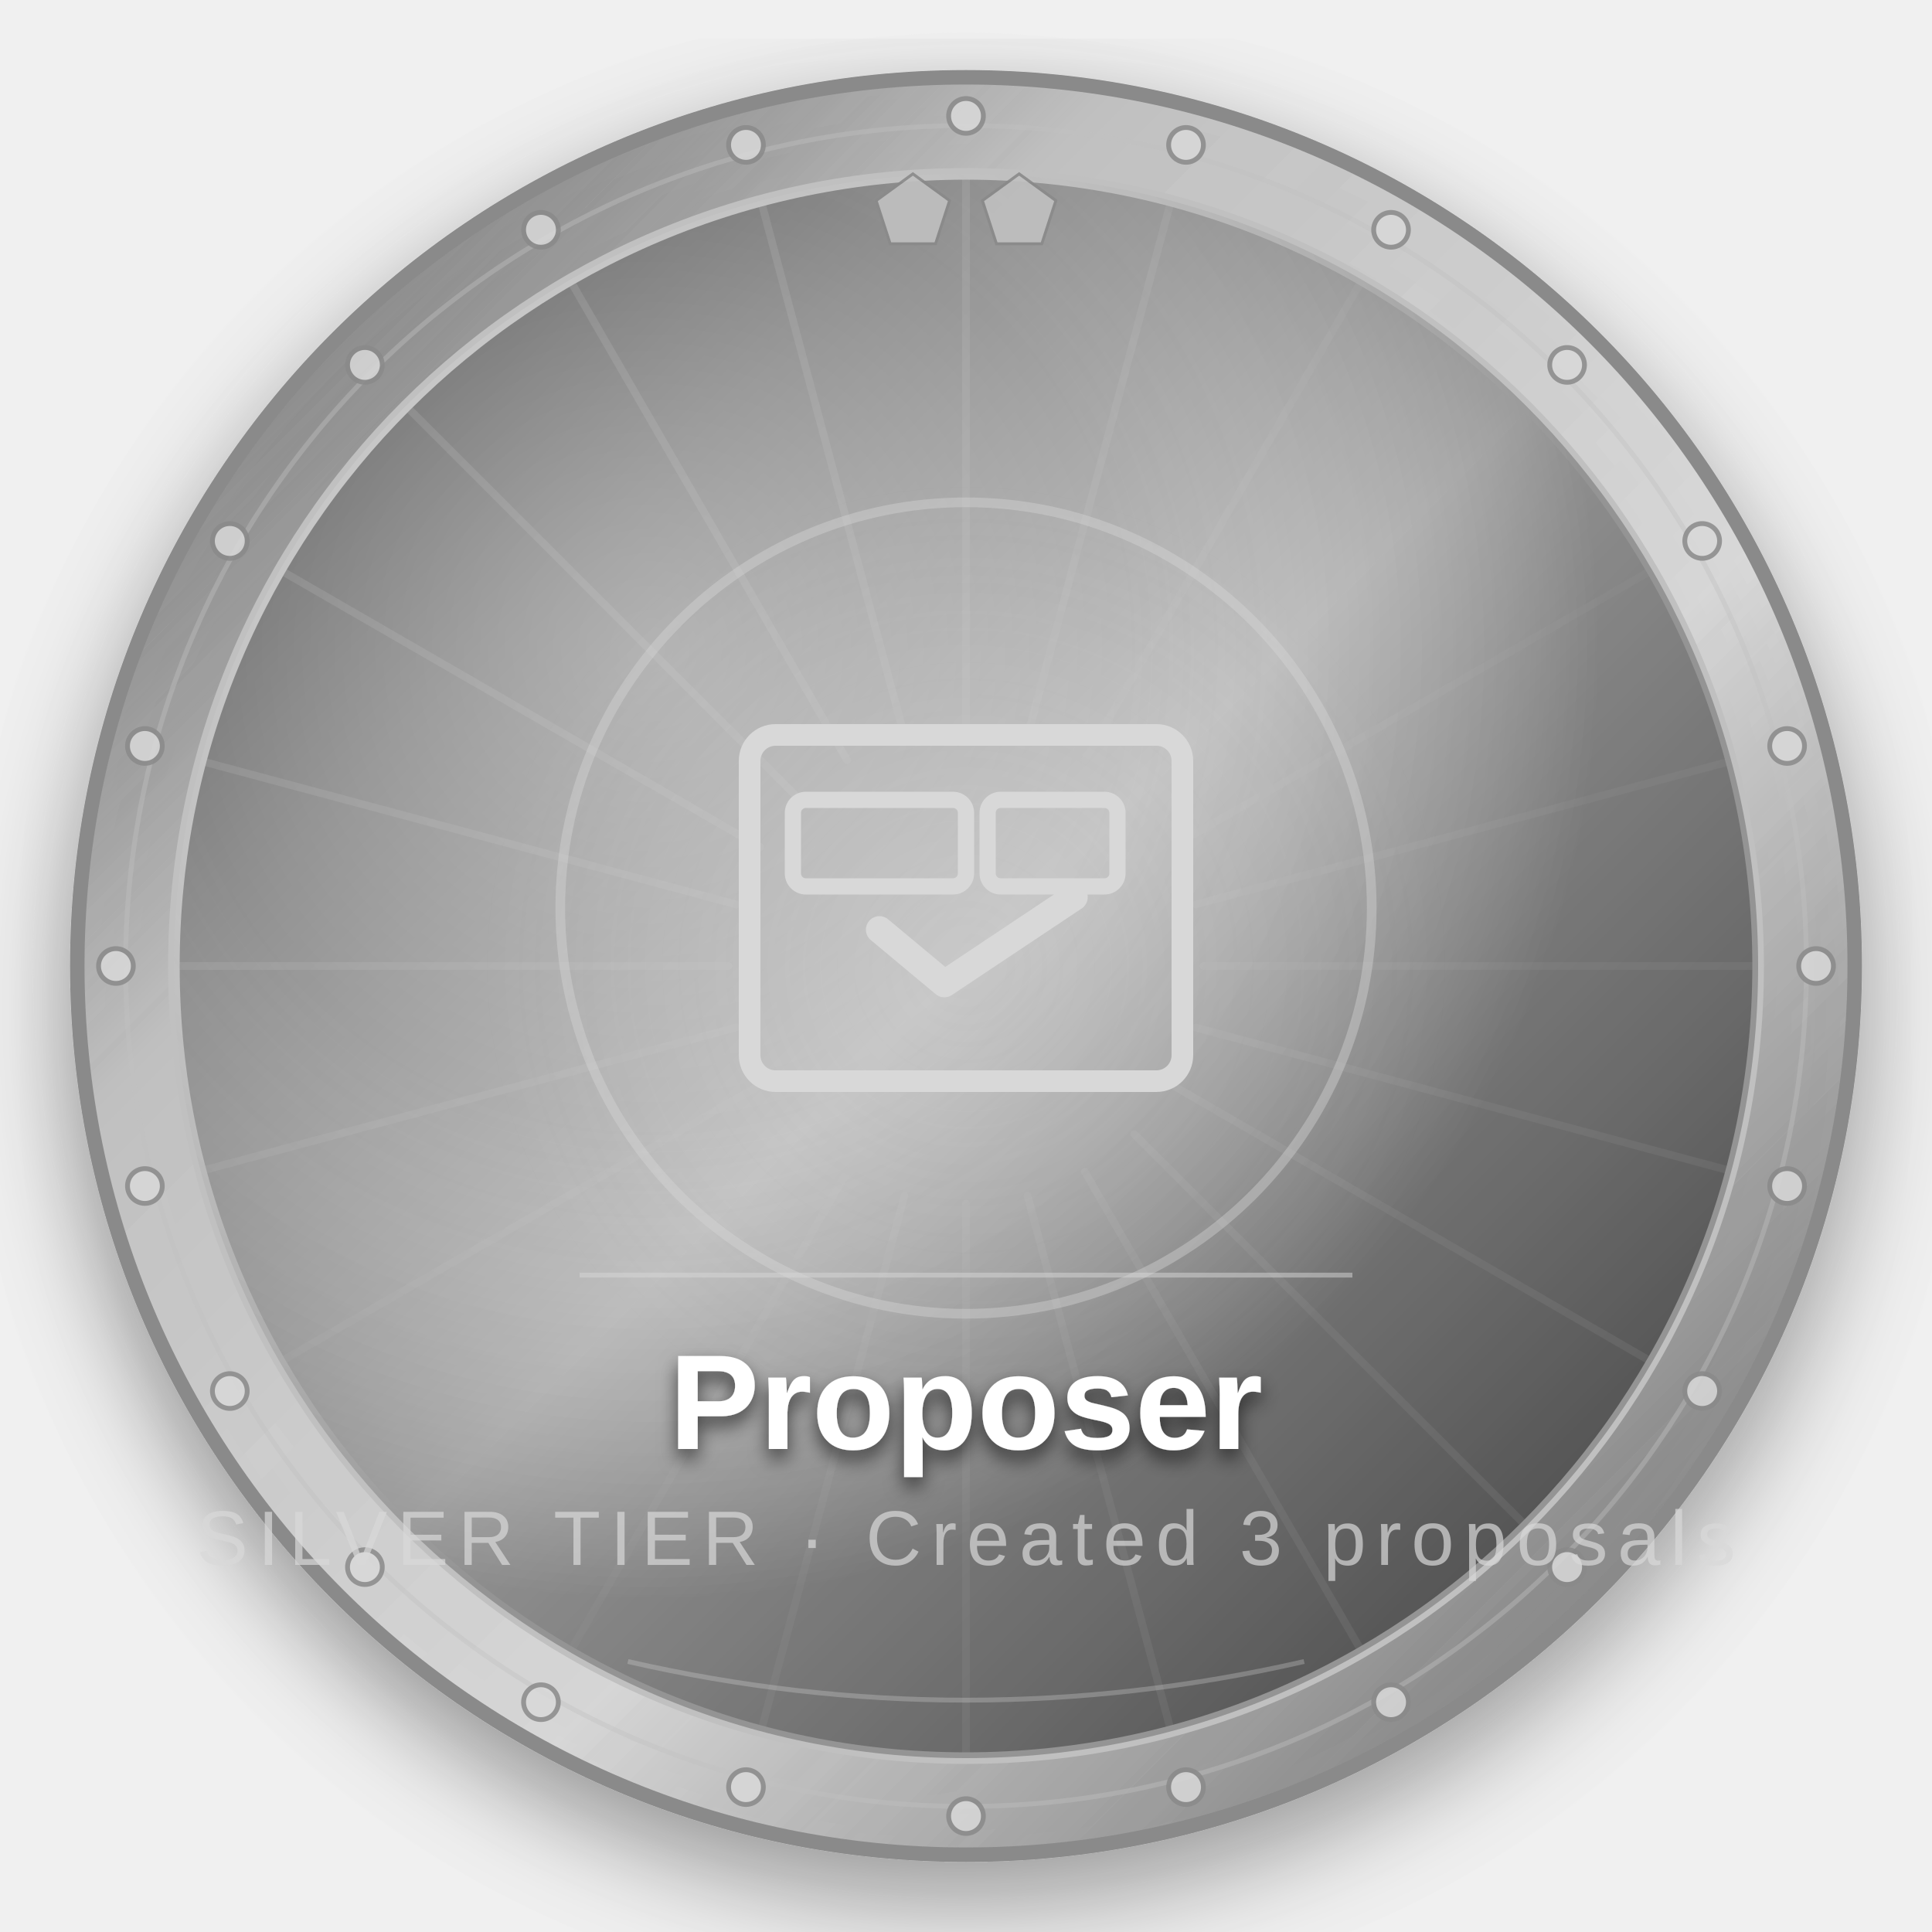
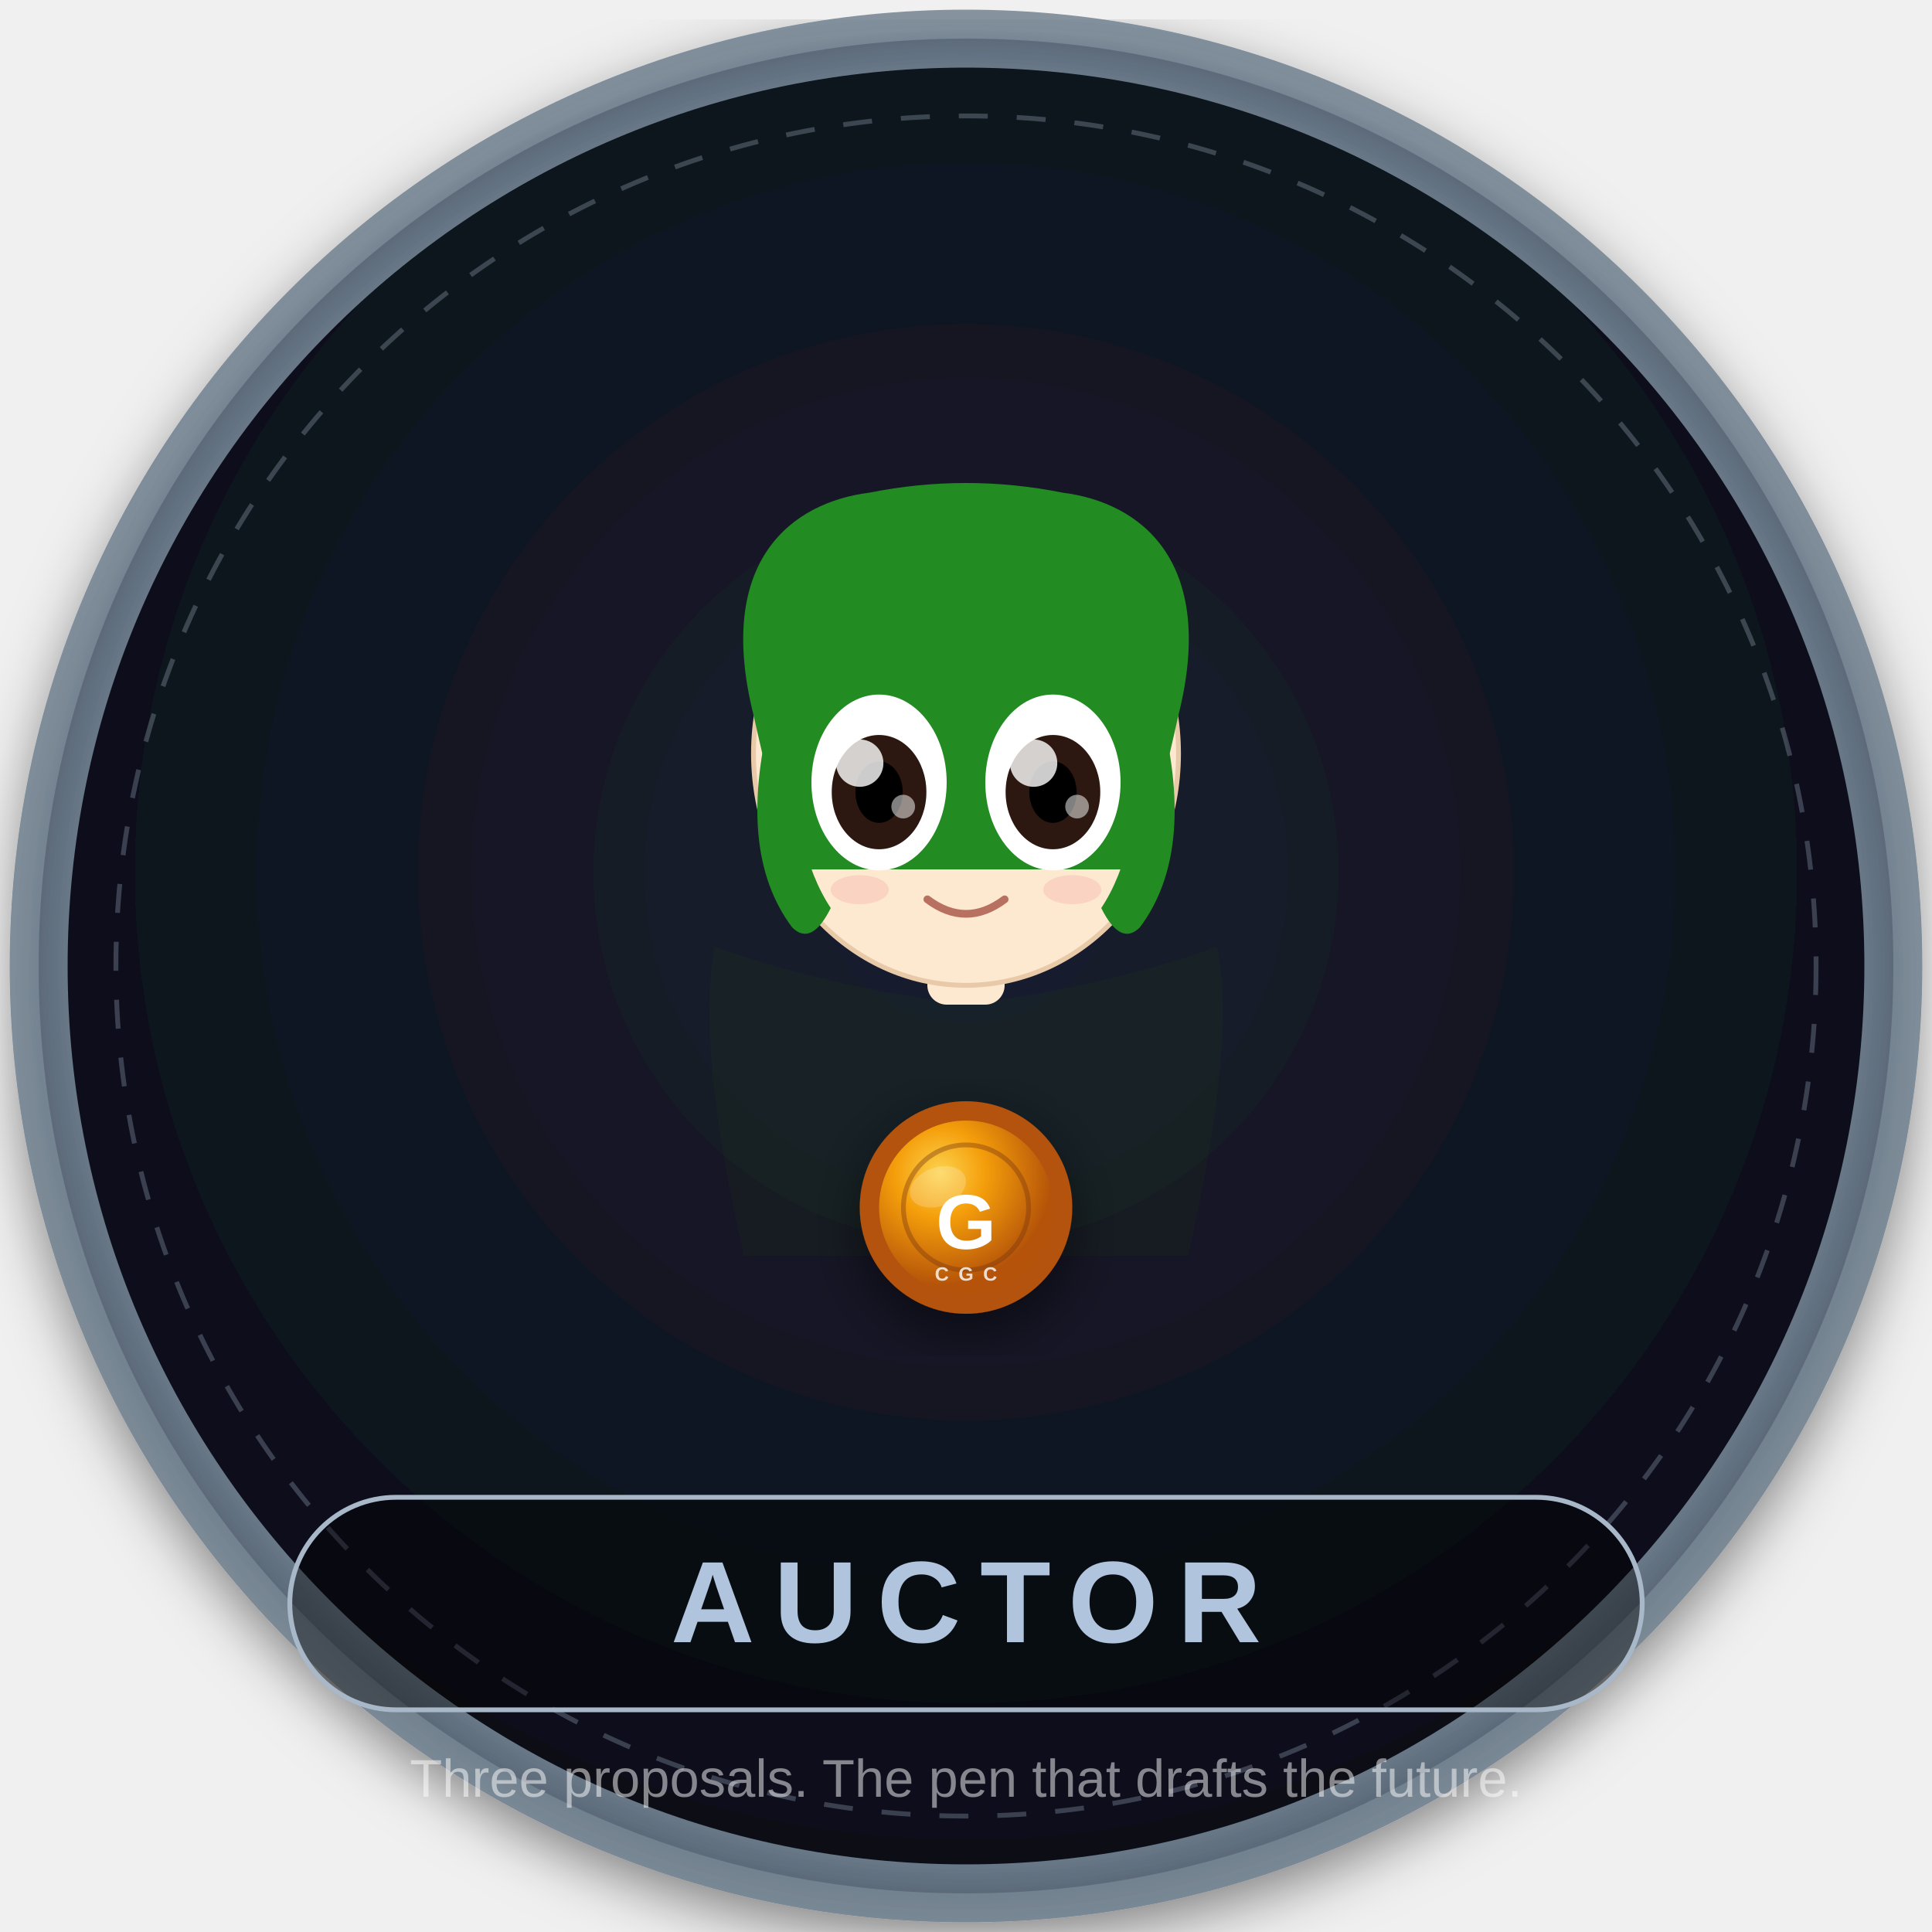
<svg xmlns="http://www.w3.org/2000/svg" viewBox="0 0 200 200" width="200" height="200">
  <defs>
-     <linearGradient id="b15" x1="0%" y1="0%" x2="100%" y2="100%">
-       <stop offset="0%" stop-color="#4A4A4A" />
-       <stop offset="25%" stop-color="#8A8A8A" />
-       <stop offset="50%" stop-color="#C0C0C0" />
-       <stop offset="75%" stop-color="#8A8A8A" />
-       <stop offset="100%" stop-color="#4A4A4A" />
-     </linearGradient>
-     <linearGradient id="r15" x1="0%" y1="0%" x2="100%" y2="100%">
-       <stop offset="0%" stop-color="#4A4A4A" stop-opacity="0.8" />
-       <stop offset="30%" stop-color="#C0C0C0" stop-opacity="1" />
-       <stop offset="60%" stop-color="#D8D8D8" stop-opacity="0.9" />
-       <stop offset="100%" stop-color="#4A4A4A" stop-opacity="0.8" />
-     </linearGradient>
-     <radialGradient id="s15" cx="30%" cy="30%" r="60%">
-       <stop offset="0%" stop-color="#fff" stop-opacity="0.28" />
-       <stop offset="50%" stop-color="#fff" stop-opacity="0.05" />
-       <stop offset="100%" stop-color="#000" stop-opacity="0.23" />
+     <radialGradient id="ring15" cx="50%" cy="50%" r="50%">
+       <stop offset="85%" stop-color="#A8B8C8" />
+       <stop offset="95%" stop-color="#6B7B8B" />
+       <stop offset="100%" stop-color="#6B7B8B" stop-opacity="0.8" />
    </radialGradient>
-     <radialGradient id="c15" cx="50%" cy="50%" r="50%">
-       <stop offset="0%" stop-color="#E8E8E8" stop-opacity="0.12" />
-       <stop offset="100%" stop-color="#E8E8E8" stop-opacity="0" />
+     <radialGradient id="bg15" cx="50%" cy="45%" r="55%">
+       <stop offset="0%" stop-color="#1A2030" />
+       <stop offset="100%" stop-color="#0A0E18" />
    </radialGradient>
-     <filter id="sh15" x="-30%" y="-30%" width="160%" height="160%">
-       <feDropShadow dx="0" dy="4" stdDeviation="5" flood-color="#000" flood-opacity="0.4" />
+     <filter id="sh" x="-20%" y="-20%" width="140%" height="140%">
+       <feDropShadow dx="0" dy="2" stdDeviation="3" flood-color="#000" flood-opacity="0.5" />
+     </filter>
+     <filter id="glow">
+       <feGaussianBlur stdDeviation="3" result="blur" />
+       <feMerge>
+         <feMergeNode in="blur" />
+         <feMergeNode in="SourceGraphic" />
+       </feMerge>
    </filter>
  </defs>
-   <circle cx="100" cy="100" r="96" fill="none" stroke="#E8E8E8" stroke-width="1.2" opacity="0.2" filter="url(#sh15)" />
-   <circle cx="100" cy="100" r="92" fill="url(#r15)" stroke="#8A8A8A" stroke-width="1.5" filter="url(#sh15)" />
-   <circle cx="100" cy="100" r="87" fill="none" stroke="#C0C0C0" stroke-width="0.5" opacity="0.4" />
-   <circle cx="100" cy="100" r="82" fill="url(#b15)" stroke="#C0C0C0" stroke-width="1.2" />
-   <line x1="124.6" y1="100" x2="182" y2="100" stroke="#C0C0C0" stroke-width="0.8" opacity="0.18" stroke-linecap="round" />
-   <line x1="123.762" y1="106.367" x2="179.206" y2="121.223" stroke="#C0C0C0" stroke-width="0.8" opacity="0.18" stroke-linecap="round" />
-   <line x1="121.304" y1="112.3" x2="171.014" y2="141" stroke="#C0C0C0" stroke-width="0.8" opacity="0.18" stroke-linecap="round" />
-   <line x1="117.395" y1="117.395" x2="157.983" y2="157.983" stroke="#C0C0C0" stroke-width="0.8" opacity="0.18" stroke-linecap="round" />
-   <line x1="112.3" y1="121.304" x2="141" y2="171.014" stroke="#C0C0C0" stroke-width="0.8" opacity="0.18" stroke-linecap="round" />
-   <line x1="106.367" y1="123.762" x2="121.223" y2="179.206" stroke="#C0C0C0" stroke-width="0.8" opacity="0.18" stroke-linecap="round" />
-   <line x1="100" y1="124.6" x2="100" y2="182" stroke="#C0C0C0" stroke-width="0.8" opacity="0.18" stroke-linecap="round" />
-   <line x1="93.633" y1="123.762" x2="78.777" y2="179.206" stroke="#C0C0C0" stroke-width="0.8" opacity="0.18" stroke-linecap="round" />
-   <line x1="87.7" y1="121.304" x2="59" y2="171.014" stroke="#C0C0C0" stroke-width="0.8" opacity="0.18" stroke-linecap="round" />
-   <line x1="82.605" y1="117.395" x2="42.017" y2="157.983" stroke="#C0C0C0" stroke-width="0.8" opacity="0.18" stroke-linecap="round" />
-   <line x1="78.696" y1="112.3" x2="28.986" y2="141" stroke="#C0C0C0" stroke-width="0.8" opacity="0.18" stroke-linecap="round" />
-   <line x1="76.238" y1="106.367" x2="20.794" y2="121.223" stroke="#C0C0C0" stroke-width="0.8" opacity="0.18" stroke-linecap="round" />
-   <line x1="75.4" y1="100" x2="18" y2="100" stroke="#C0C0C0" stroke-width="0.8" opacity="0.18" stroke-linecap="round" />
-   <line x1="76.238" y1="93.633" x2="20.794" y2="78.777" stroke="#C0C0C0" stroke-width="0.8" opacity="0.18" stroke-linecap="round" />
-   <line x1="78.696" y1="87.7" x2="28.986" y2="59" stroke="#C0C0C0" stroke-width="0.8" opacity="0.18" stroke-linecap="round" />
-   <line x1="82.605" y1="82.605" x2="42.017" y2="42.017" stroke="#C0C0C0" stroke-width="0.8" opacity="0.18" stroke-linecap="round" />
-   <line x1="87.7" y1="78.696" x2="59" y2="28.986" stroke="#C0C0C0" stroke-width="0.8" opacity="0.18" stroke-linecap="round" />
-   <line x1="93.633" y1="76.238" x2="78.777" y2="20.794" stroke="#C0C0C0" stroke-width="0.8" opacity="0.18" stroke-linecap="round" />
-   <line x1="100" y1="75.4" x2="100" y2="18" stroke="#C0C0C0" stroke-width="0.8" opacity="0.18" stroke-linecap="round" />
-   <line x1="106.367" y1="76.238" x2="121.223" y2="20.794" stroke="#C0C0C0" stroke-width="0.8" opacity="0.18" stroke-linecap="round" />
-   <line x1="112.3" y1="78.696" x2="141" y2="28.986" stroke="#C0C0C0" stroke-width="0.8" opacity="0.18" stroke-linecap="round" />
-   <line x1="117.395" y1="82.605" x2="157.983" y2="42.017" stroke="#C0C0C0" stroke-width="0.8" opacity="0.18" stroke-linecap="round" />
-   <line x1="121.304" y1="87.7" x2="171.014" y2="59" stroke="#C0C0C0" stroke-width="0.8" opacity="0.18" stroke-linecap="round" />
-   <line x1="123.762" y1="93.633" x2="179.206" y2="78.777" stroke="#C0C0C0" stroke-width="0.8" opacity="0.18" stroke-linecap="round" />
-   <circle cx="100" cy="100" r="50" fill="url(#c15)" />
-   <circle cx="100" cy="100" r="82" fill="url(#s15)" />
-   <circle cx="100" cy="12" r="1.8" fill="#D8D8D8" stroke="#8A8A8A" stroke-width="0.5" opacity="0.85" />
-   <circle cx="122.776" cy="14.999" r="1.8" fill="#D8D8D8" stroke="#8A8A8A" stroke-width="0.5" opacity="0.85" />
-   <circle cx="144" cy="23.79" r="1.8" fill="#D8D8D8" stroke="#8A8A8A" stroke-width="0.5" opacity="0.85" />
-   <circle cx="162.225" cy="37.775" r="1.8" fill="#D8D8D8" stroke="#8A8A8A" stroke-width="0.5" opacity="0.85" />
-   <circle cx="176.21" cy="56" r="1.8" fill="#D8D8D8" stroke="#8A8A8A" stroke-width="0.5" opacity="0.85" />
-   <circle cx="185.001" cy="77.224" r="1.8" fill="#D8D8D8" stroke="#8A8A8A" stroke-width="0.5" opacity="0.85" />
-   <circle cx="188" cy="100" r="1.8" fill="#D8D8D8" stroke="#8A8A8A" stroke-width="0.5" opacity="0.85" />
-   <circle cx="185.001" cy="122.776" r="1.8" fill="#D8D8D8" stroke="#8A8A8A" stroke-width="0.5" opacity="0.85" />
-   <circle cx="176.21" cy="144" r="1.8" fill="#D8D8D8" stroke="#8A8A8A" stroke-width="0.5" opacity="0.85" />
-   <circle cx="162.225" cy="162.225" r="1.8" fill="#D8D8D8" stroke="#8A8A8A" stroke-width="0.5" opacity="0.85" />
-   <circle cx="144" cy="176.21" r="1.8" fill="#D8D8D8" stroke="#8A8A8A" stroke-width="0.5" opacity="0.85" />
-   <circle cx="122.776" cy="185.001" r="1.8" fill="#D8D8D8" stroke="#8A8A8A" stroke-width="0.5" opacity="0.85" />
-   <circle cx="100" cy="188" r="1.8" fill="#D8D8D8" stroke="#8A8A8A" stroke-width="0.5" opacity="0.85" />
-   <circle cx="77.224" cy="185.001" r="1.8" fill="#D8D8D8" stroke="#8A8A8A" stroke-width="0.5" opacity="0.85" />
-   <circle cx="56" cy="176.21" r="1.8" fill="#D8D8D8" stroke="#8A8A8A" stroke-width="0.5" opacity="0.85" />
-   <circle cx="37.775" cy="162.225" r="1.8" fill="#D8D8D8" stroke="#8A8A8A" stroke-width="0.5" opacity="0.85" />
-   <circle cx="23.79" cy="144" r="1.8" fill="#D8D8D8" stroke="#8A8A8A" stroke-width="0.5" opacity="0.85" />
-   <circle cx="14.999" cy="122.776" r="1.8" fill="#D8D8D8" stroke="#8A8A8A" stroke-width="0.5" opacity="0.85" />
-   <circle cx="12" cy="100" r="1.8" fill="#D8D8D8" stroke="#8A8A8A" stroke-width="0.5" opacity="0.85" />
-   <circle cx="14.999" cy="77.224" r="1.8" fill="#D8D8D8" stroke="#8A8A8A" stroke-width="0.5" opacity="0.85" />
-   <circle cx="23.79" cy="56" r="1.8" fill="#D8D8D8" stroke="#8A8A8A" stroke-width="0.5" opacity="0.85" />
-   <circle cx="37.775" cy="37.775" r="1.8" fill="#D8D8D8" stroke="#8A8A8A" stroke-width="0.5" opacity="0.85" />
-   <circle cx="56" cy="23.79" r="1.8" fill="#D8D8D8" stroke="#8A8A8A" stroke-width="0.5" opacity="0.85" />
-   <circle cx="77.224" cy="14.999" r="1.8" fill="#D8D8D8" stroke="#8A8A8A" stroke-width="0.5" opacity="0.85" />
-   <polygon points="94.5,18 98.304,20.764 96.851,25.236 92.149,25.236 90.696,20.764" fill="#C0C0C0" stroke="#8A8A8A" stroke-width="0.3" opacity="0.9" />
-   <polygon points="105.5,18 109.304,20.764 107.851,25.236 103.149,25.236 101.696,20.764" fill="#C0C0C0" stroke="#8A8A8A" stroke-width="0.3" opacity="0.9" />
-   <circle cx="100" cy="94" r="42" fill="none" stroke="#D8D8D8" stroke-width="1" opacity="0.4" />
-   <g>
-     <g transform="translate(100,94)">
-       <rect x="-22.4" y="-17.92" width="44.8" height="35.84" rx="2.688" fill="none" stroke="#D8D8D8" stroke-width="2.24" />
-       <rect x="-17.92" y="-11.2" width="17.92" height="8.96" rx="1.344" fill="none" stroke="#D8D8D8" stroke-width="1.68" />
-       <rect x="2.24" y="-11.2" width="13.44" height="8.96" rx="1.344" fill="none" stroke="#D8D8D8" stroke-width="1.68" />
-       <polyline points="-8.96,2.24 -2.24,7.84 11.2,-1.12" fill="none" stroke="#D8D8D8" stroke-width="2.8" stroke-linecap="round" stroke-linejoin="round" />
-     </g>
+   <circle cx="100" cy="100" r="96" fill="url(#bg15)" stroke="url(#ring15)" stroke-width="6" filter="url(#sh)" />
+   <circle cx="100" cy="100" r="88" fill="none" stroke="#A8B8C8" stroke-width="0.5" opacity="0.3" stroke-dasharray="3 3" />
+   <rect x="88" y="55" width="24" height="20" rx="3" fill="none" stroke="#A8B8C8" stroke-width="0.4" opacity="0.1" />
+   <line x1="92" y1="65" x2="108" y2="65" stroke="#A8B8C8" stroke-width="0.3" opacity="0.08" />
+   <path d="M74,98 Q72,108 77,130 L123,130 Q128,108 126,98 Q115,102 100,104 Q85,102 74,98Z" fill="#1A2E1A" opacity="0.25" />
+   <rect x="96" y="96" width="8" height="8" rx="2" fill="#FDE8D0" />
+   <ellipse cx="100" cy="78" rx="22" ry="24" fill="#FDE8D0" stroke="#E8C9A8" stroke-width="0.5" />
+   <path d="M78,74 C74,58 82,52 90,51 Q100,49 110,51 C118,52 126,58 122,74 Q120,83 118,90 L82,90 Q80,83 78,74Z" fill="#228B22" />
+   <path d="M80,73 Q76,88 82,96 Q84,98 86,94 Q82,88 82,76Z" fill="#228B22" />
+   <path d="M120,73 Q124,88 118,96 Q116,98 114,94 Q118,88 118,76Z" fill="#228B22" />
+   <ellipse cx="91" cy="81" rx="7" ry="9.1" fill="#fff" />
+   <ellipse cx="109" cy="81" rx="7" ry="9.1" fill="#fff" />
+   <ellipse cx="91" cy="82" rx="4.9" ry="5.915" fill="#2C1810" />
+   <ellipse cx="109" cy="82" rx="4.9" ry="5.915" fill="#2C1810" />
+   <ellipse cx="91" cy="82" rx="2.45" ry="3.185" fill="#000" />
+   <ellipse cx="109" cy="82" rx="2.45" ry="3.185" fill="#000" />
+   <circle cx="89" cy="79" r="2.45" fill="#fff" opacity="0.8" />
+   <circle cx="107" cy="79" r="2.45" fill="#fff" opacity="0.8" />
+   <circle cx="93.5" cy="83.5" r="1.225" fill="#fff" opacity="0.5" />
+   <circle cx="111.5" cy="83.5" r="1.225" fill="#fff" opacity="0.5" />
+   <path d="M84,68.9 Q91,66.9 98,68.9" fill="none" stroke="#228B22" stroke-width="1.2" stroke-linecap="round" />
+   <path d="M102,68.9 Q109,66.9 116,68.9" fill="none" stroke="#228B22" stroke-width="1.2" stroke-linecap="round" />
+   <path d="M96,93.1 Q100,96.1 104,93.1" fill="none" stroke="#B87060" stroke-width="0.8" stroke-linecap="round" />
+   <ellipse cx="89" cy="92.1" rx="3" ry="1.5" fill="#F0A0A0" opacity="0.3" />
+   <ellipse cx="111" cy="92.1" rx="3" ry="1.5" fill="#F0A0A0" opacity="0.3" />
+   <g transform="translate(100,125)">
+     <defs>
+       <radialGradient id="cg100_125" cx="35%" cy="30%" r="65%">
+         <stop offset="0%" stop-color="#fcd34d" />
+         <stop offset="40%" stop-color="#f59e0b" />
+         <stop offset="100%" stop-color="#b45309" />
+       </radialGradient>
+     </defs>
+     <circle cx="0" cy="0" r="11" fill="#b45309" filter="url(#sh)" />
+     <circle cx="0" cy="0" r="9" fill="url(#cg100_125)" />
+     <circle cx="0" cy="0" r="6.48" fill="none" stroke="rgba(120,53,15,0.4)" stroke-width="0.5" />
+     <text x="0" y="2" text-anchor="middle" dominant-baseline="middle" font-family="Arial,sans-serif" font-weight="bold" font-size="8" fill="#fff">G</text>
+     <text x="0" y="7" text-anchor="middle" dominant-baseline="middle" font-family="Arial,sans-serif" font-weight="bold" font-size="2" fill="rgba(255,255,255,0.8)" letter-spacing="1">CGC</text>
+     <ellipse cx="-2" cy="-3" rx="3" ry="2" transform="rotate(-20)" fill="rgba(255,255,255,0.2)" />
  </g>
-   <line x1="60" y1="132" x2="140" y2="132" stroke="#D8D8D8" stroke-width="0.5" opacity="0.5" />
-   <text x="100" y="150" text-anchor="middle" font-size="14" font-weight="bold" fill="#fff" font-family="Arial,sans-serif" filter="drop-shadow(0 1px 1px rgba(0,0,0,0.6))">Proposer</text>
-   <text x="100" y="162" text-anchor="middle" font-size="8" fill="#D8D8D8" opacity="0.7" font-family="Arial,sans-serif" letter-spacing="1">SILVER TIER · Created 3 proposals</text>
-   <path d="M65 172 Q100 180 135 172" fill="none" stroke="#D8D8D8" stroke-width="0.5" opacity="0.3" />
+   <rect x="30" y="155" width="140" height="22" rx="11" fill="rgba(0,0,0,0.4)" stroke="#A8B8C8" stroke-width="0.5" />
+   <text x="100" y="170" text-anchor="middle" font-size="12" font-weight="bold" fill="#B0C4DE" font-family="Arial,sans-serif" letter-spacing="2">AUCTOR</text>
+   <text x="100" y="186" text-anchor="middle" font-size="5.5" fill="rgba(255,255,255,0.5)" font-family="Arial,sans-serif">Three proposals. The pen that drafts the future.</text>
</svg>
